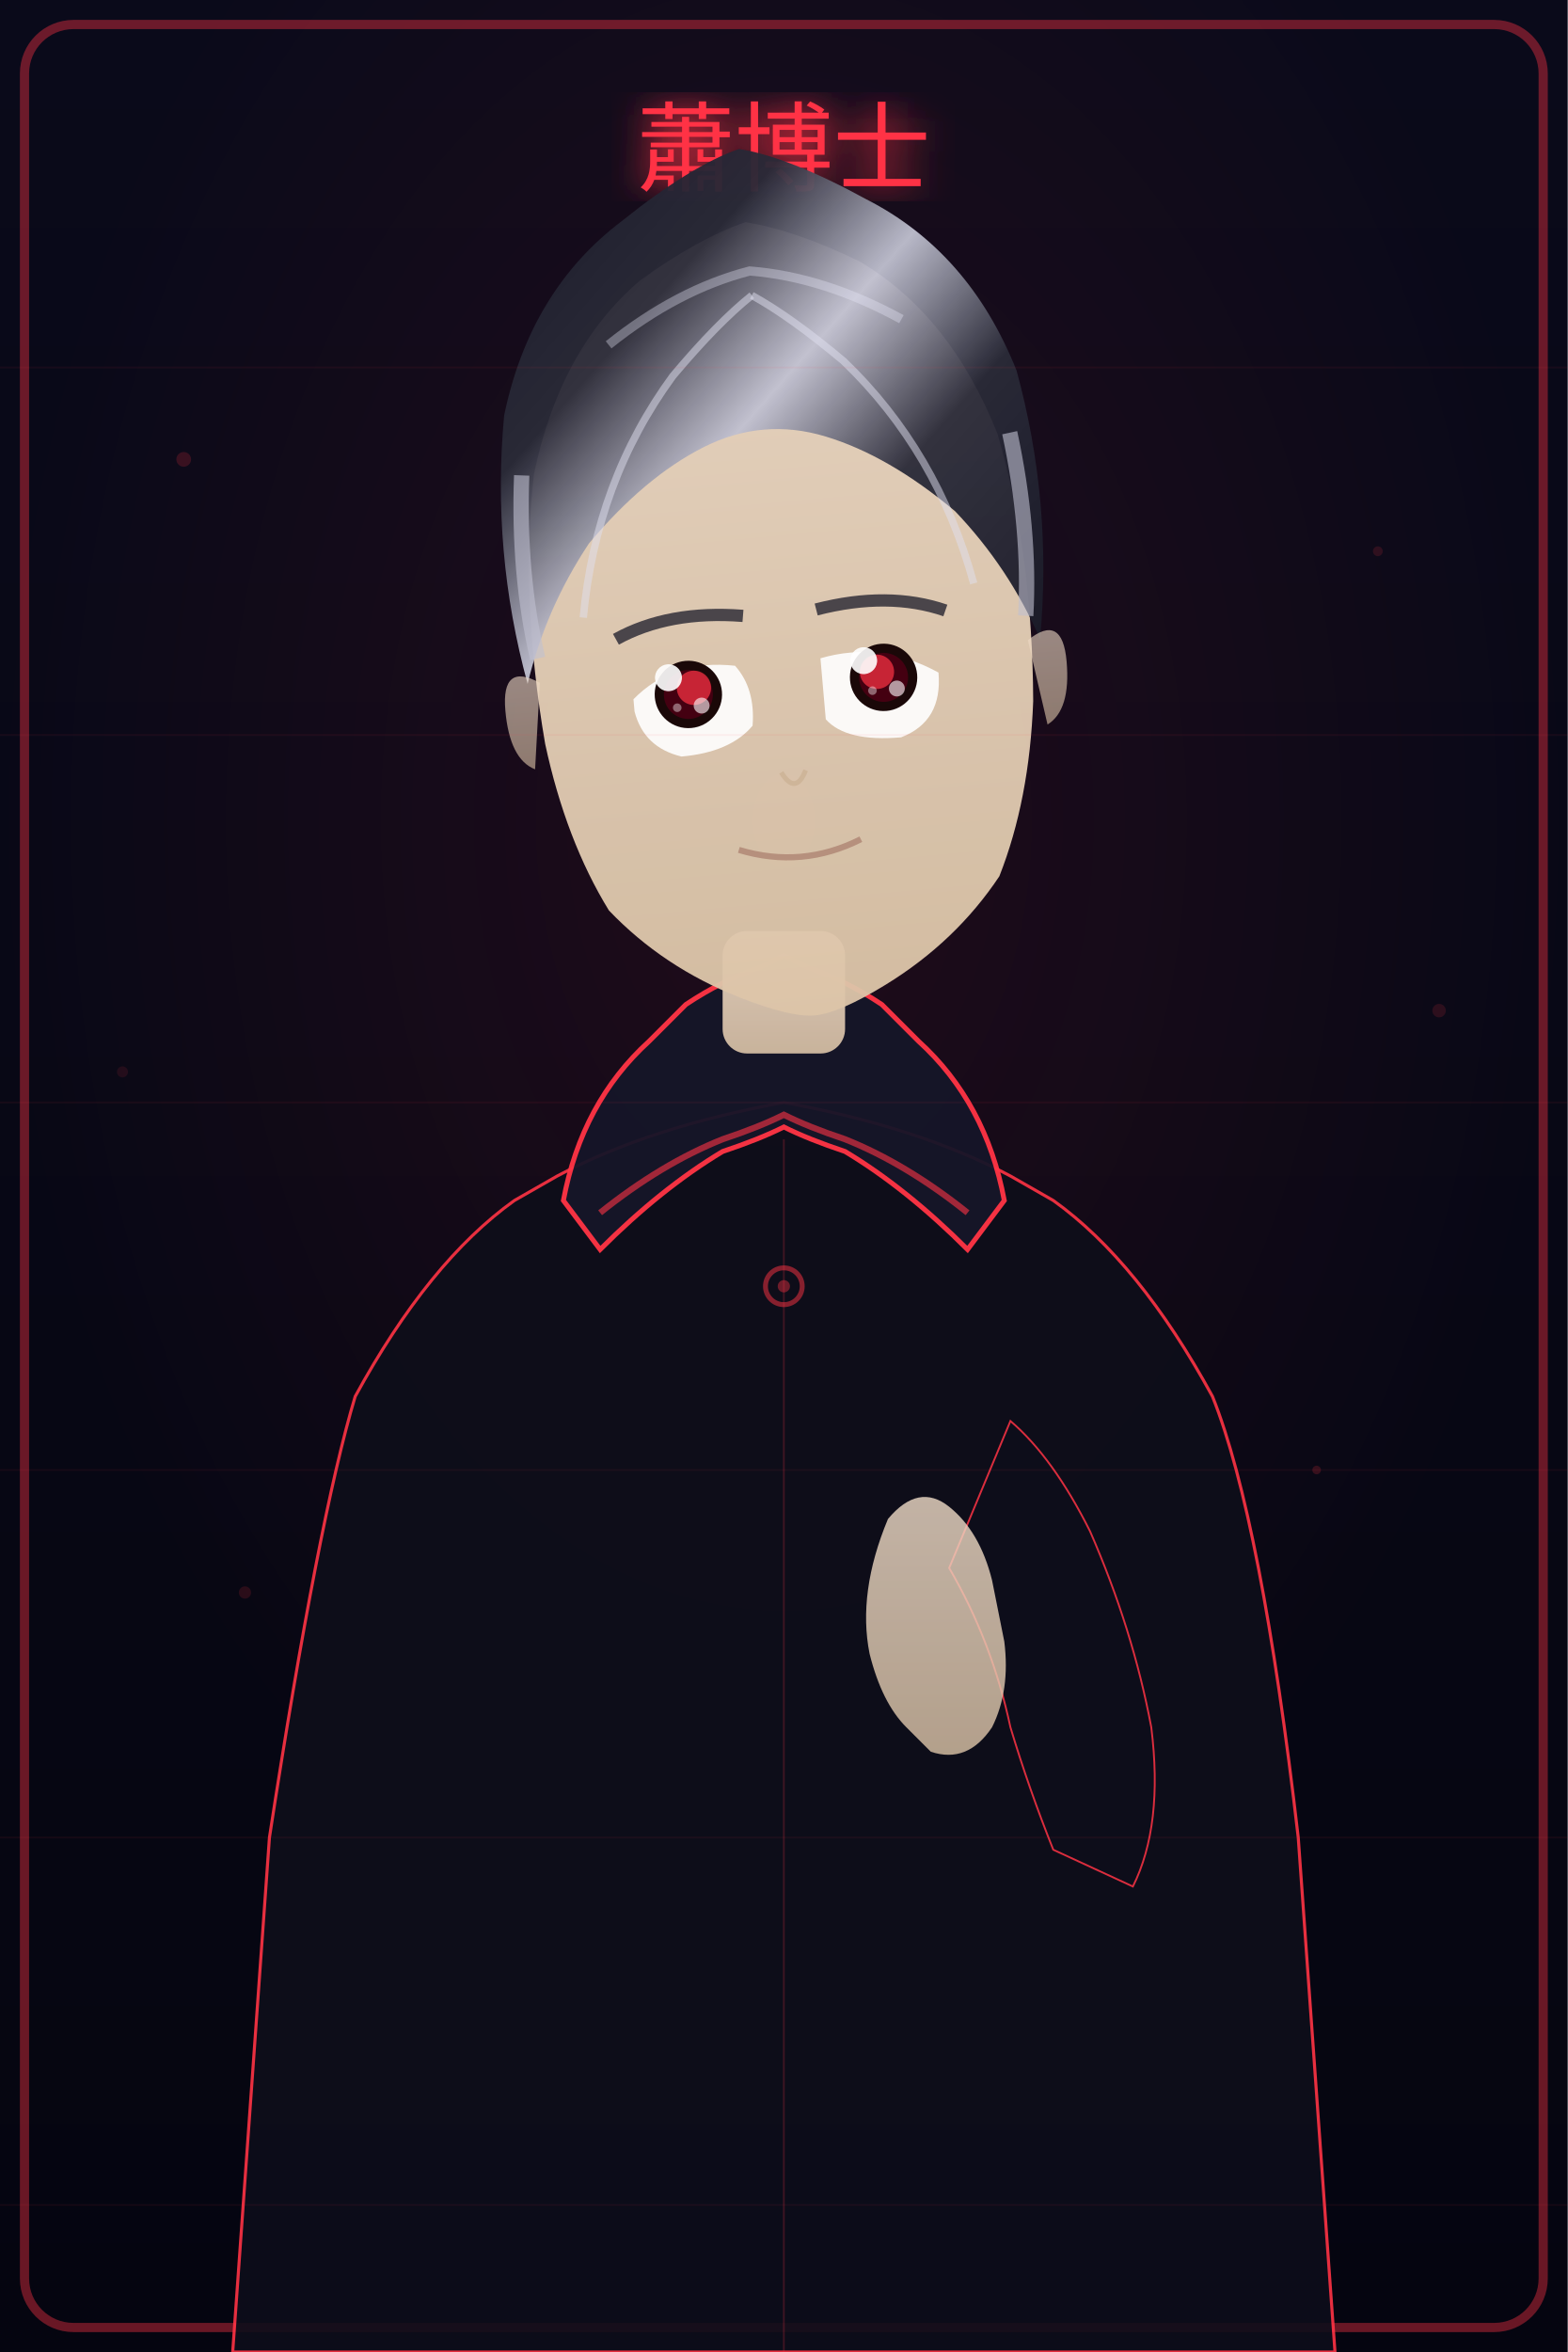
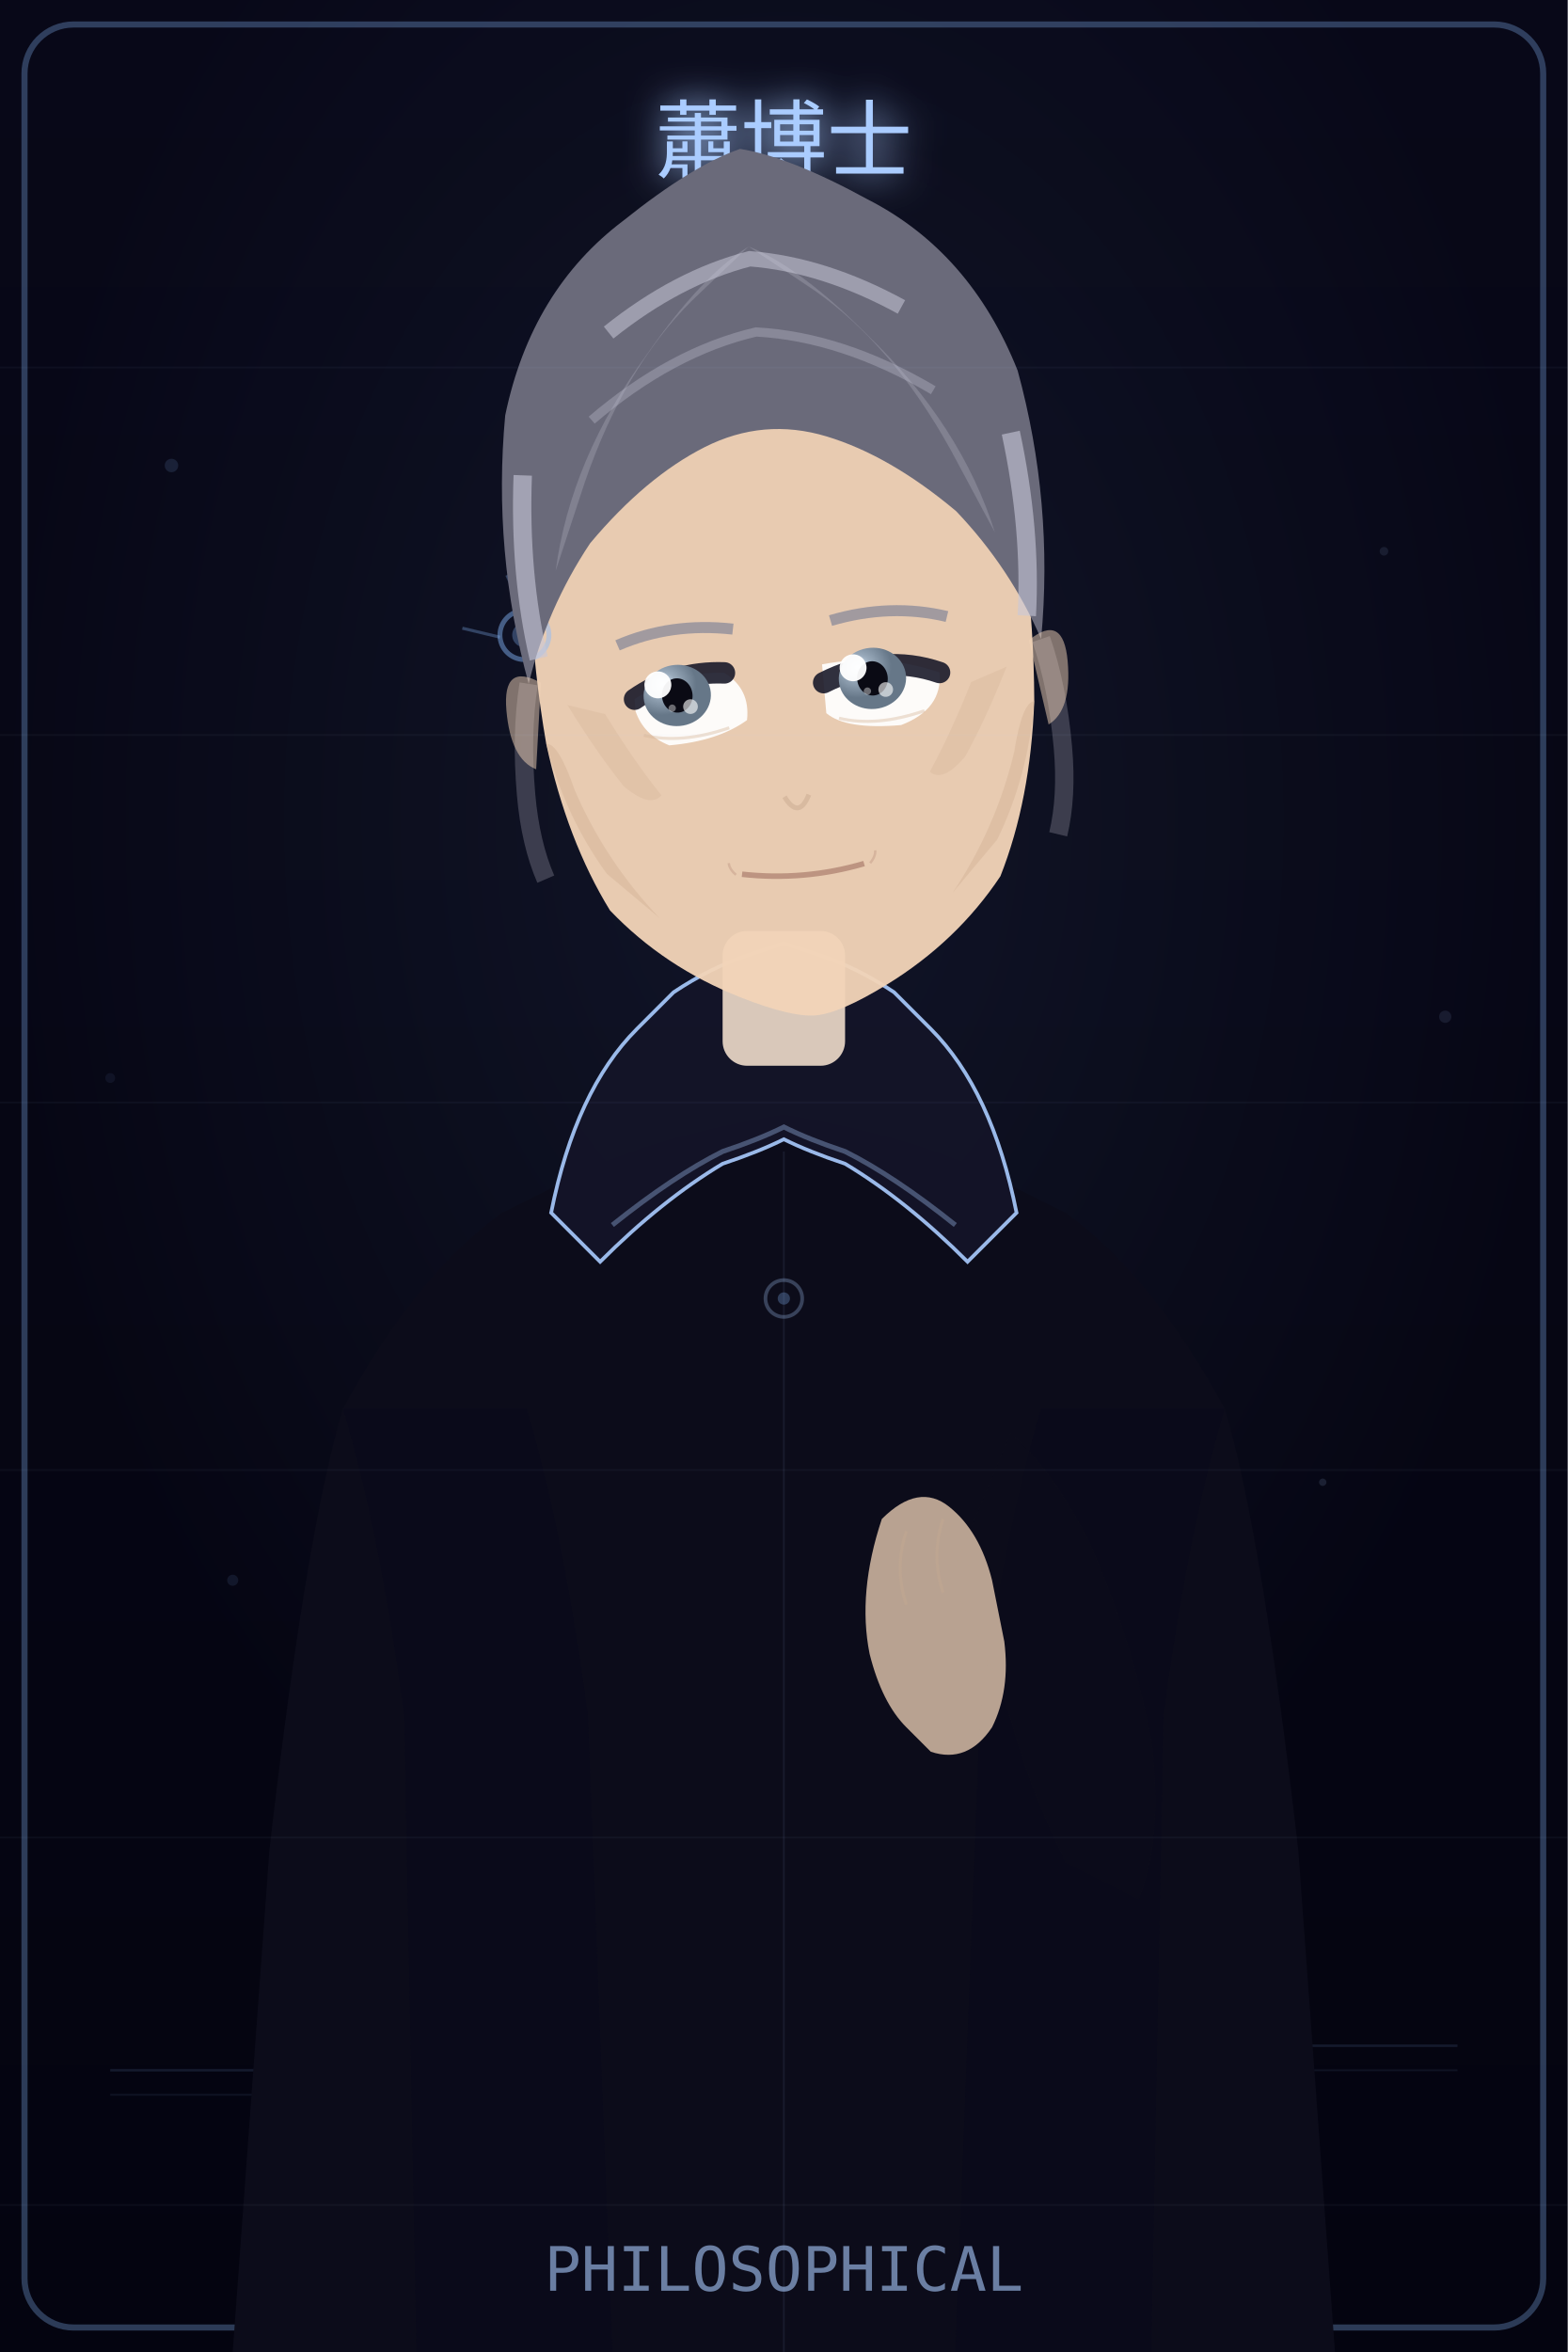
<svg xmlns="http://www.w3.org/2000/svg" width="256" height="384" viewBox="0 0 256 384">
  <defs>
-     <linearGradient id="dp_bg" x1="0" y1="0" x2="0" y2="1">
-       <stop offset="0%" stop-color="#0a0a1a" />
-       <stop offset="100%" stop-color="#050510" />
+     <linearGradient id="bg" x1="0" y1="0" x2="0" y2="1">
+       <stop offset="0%" stop-color="#080818" />
+       <stop offset="100%" stop-color="#040410" />
    </linearGradient>
-     <linearGradient id="dp_skin" x1="0" y1="0" x2="0" y2="1">
-       <stop offset="0%" stop-color="#f0dcc8" />
-       <stop offset="100%" stop-color="#dcc4a8" />
-     </linearGradient>
-     <linearGradient id="dp_hair" x1="0" y1="0" x2="1" y2="1">
-       <stop offset="0%" stop-color="#1a1a28" />
-       <stop offset="30%" stop-color="#2a2a38" />
-       <stop offset="50%" stop-color="#c0c0d0" />
-       <stop offset="70%" stop-color="#2a2a38" />
-       <stop offset="100%" stop-color="#1a1a28" />
-     </linearGradient>
-     <radialGradient id="dp_glow" cx="0.5" cy="0.35" r="0.5">
-       <stop offset="0%" stop-color="#ff3344" stop-opacity="0.1" />
-       <stop offset="100%" stop-color="#ff3344" stop-opacity="0" />
+     <radialGradient id="bgGlow" cx="0.5" cy="0.35" r="0.5">
+       <stop offset="0%" stop-color="#88bbff" stop-opacity="0.08" />
+       <stop offset="100%" stop-color="#88bbff" stop-opacity="0" />
    </radialGradient>
-     <filter id="dp_neon">
-       <feGaussianBlur stdDeviation="3" result="blur" />
+     <radialGradient id="irisL" cx="0.3" cy="0.3" r="0.5">
+       <stop offset="0%" stop-color="#ddeeff" />
+       <stop offset="40%" stop-color="#99aabb" />
+       <stop offset="100%" stop-color="#667788" />
+     </radialGradient>
+     <radialGradient id="irisR" cx="0.3" cy="0.3" r="0.5">
+       <stop offset="0%" stop-color="#ddeeff" />
+       <stop offset="40%" stop-color="#99aabb" />
+       <stop offset="100%" stop-color="#667788" />
+     </radialGradient>
+     <filter id="glow" x="-50%" y="-50%" width="200%" height="200%">
+       <feGaussianBlur stdDeviation="3" result="b" />
      <feMerge>
-         <feMergeNode in="blur" />
+         <feMergeNode in="b" />
        <feMergeNode in="SourceGraphic" />
      </feMerge>
    </filter>
  </defs>
-   <rect width="256" height="384" fill="url(#dp_bg)" />
-   <rect width="256" height="384" fill="url(#dp_glow)" />
-   <rect x="4" y="4" width="248" height="376" rx="8" fill="none" stroke="#ff3344" stroke-width="1.5" opacity="0.4" />
-   <text x="128" y="30" font-family="monospace" font-size="16" fill="#ff3344" text-anchor="middle" filter="url(#dp_neon)">蕭博士</text>
-   <path d="M58,228 Q52,248 44,300 L38,384 H218 L212,300 Q206,248 198,228 Q186,206 172,196 L165,192 Q150,184 128,180 Q106,184 91,192 L84,196 Q70,206 58,228 Z" fill="#0d0d1a" stroke="#ff3344" stroke-width="0.5" opacity="0.9" />
-   <path d="M128,186 L128,384" fill="none" stroke="#ff3344" stroke-width="0.3" opacity="0.2" />
-   <path d="M155,256 Q162,268 165,282 Q168,292 172,302 L185,308 Q190,298 188,282 Q185,266 178,250 Q172,238 165,232 Z" fill="#0d0d1a" stroke="#ff3344" stroke-width="0.3" opacity="0.85" />
-   <path d="M145,248 Q150,242 155,246 Q160,250 162,258 L164,268 Q165,276 162,282 Q158,288 152,286 L148,282 Q144,278 142,270 Q140,260 145,248 Z" fill="url(#dp_skin)" opacity="0.8" />
-   <path d="M92,196 Q95,180 106,170 L112,164 Q118,160 124,158 L128,156 L132,158 Q138,160 144,164 L150,170 Q161,180 164,196 L158,204 Q148,194 138,188 Q132,186 128,184 Q124,186 118,188 Q108,194 98,204 Z" fill="#151528" stroke="#ff3344" stroke-width="0.8" opacity="0.95" />
-   <path d="M98,198 Q108,190 118,186 Q124,184 128,182 Q132,184 138,186 Q148,190 158,198" fill="none" stroke="#ff3344" stroke-width="1" opacity="0.6" />
-   <rect x="118" y="152" width="20" height="20" rx="4" fill="url(#dp_skin)" opacity="0.9" />
-   <g transform="rotate(-5, 128, 108)">
-     <path d="M88,118 Q86,94 90,74 Q96,54 110,44 Q120,38 128,36 Q136,38 146,44 Q160,54 166,74 Q170,94 168,118 Q166,134 160,146 Q152,156 140,162 Q132,166 128,166 Q124,166 116,162 Q104,156 96,146 Q90,134 88,118 Z" fill="url(#dp_skin)" opacity="0.95" />
-     <path d="M103,112 Q110,106 120,108 Q123,112 122,118 Q118,122 110,122 Q104,120 103,114 Z" fill="#ffffff" opacity="0.9" />
-     <ellipse cx="112" cy="112" rx="5.5" ry="5.5" fill="#1a0808" />
-     <ellipse cx="112" cy="112" rx="4" ry="4" fill="#440011" />
-     <ellipse cx="113" cy="111" rx="2.8" ry="2.8" fill="#ff3344" opacity="0.7" />
-     <circle cx="109" cy="109" r="2.2" fill="#ffffff" opacity="0.9" />
-     <circle cx="114" cy="114" r="1.3" fill="#ffffff" opacity="0.6" />
-     <circle cx="110" cy="114" r="0.7" fill="#ffffff" opacity="0.4" />
-     <path d="M134,108 Q144,106 153,112 Q153,120 146,122 Q137,122 134,118 Q134,112 134,108 Z" fill="#ffffff" opacity="0.9" />
-     <ellipse cx="144" cy="112" rx="5.5" ry="5.5" fill="#1a0808" />
-     <ellipse cx="144" cy="112" rx="4" ry="4" fill="#440011" />
-     <ellipse cx="143" cy="111" rx="2.8" ry="2.8" fill="#ff3344" opacity="0.7" />
-     <circle cx="141" cy="109" r="2.2" fill="#ffffff" opacity="0.9" />
-     <circle cx="146" cy="114" r="1.3" fill="#ffffff" opacity="0.6" />
-     <circle cx="142" cy="114" r="0.7" fill="#ffffff" opacity="0.4" />
-     <path d="M101,102 Q110,98 122,100" fill="none" stroke="#1a1a28" stroke-width="2" opacity="0.75" />
-     <path d="M134,100 Q146,98 155,102" fill="none" stroke="#1a1a28" stroke-width="2" opacity="0.75" />
-     <path d="M126,126 Q128,130 130,126" fill="none" stroke="#c4a888" stroke-width="0.8" opacity="0.5" />
-     <path d="M118,138 Q123,140 128,140 Q133,140 138,138" fill="none" stroke="#a07060" stroke-width="1" opacity="0.6" />
-     <path d="M86,108 Q82,86 86,64 Q92,44 108,34 Q120,26 128,24 Q136,26 148,34 Q164,44 170,64 Q174,86 170,108 Q166,96 158,86 Q148,76 138,72 Q128,68 118,72 Q108,76 98,86 Q90,96 86,108 Z" fill="url(#dp_hair)" opacity="0.95" />
-     <path d="M96,98 Q100,76 114,60 Q122,52 128,48" fill="none" stroke="#e0e0f0" stroke-width="1.2" opacity="0.5" />
-     <path d="M160,98 Q156,76 142,60 Q134,52 128,48" fill="none" stroke="#e0e0f0" stroke-width="1.2" opacity="0.5" />
-     <path d="M104,54 Q116,46 128,44 Q140,46 152,54" fill="none" stroke="#e8e8f8" stroke-width="1.5" opacity="0.35" />
-     <path d="M88,104 Q86,90 88,74" fill="none" stroke="#c0c0d0" stroke-width="2.5" opacity="0.6" />
-     <path d="M168,104 Q170,90 168,74" fill="none" stroke="#c0c0d0" stroke-width="2.5" opacity="0.6" />
-     <path d="M88,108 Q82,104 82,112 Q82,120 86,122" fill="url(#dp_skin)" opacity="0.6" />
-     <path d="M168,108 Q174,104 174,112 Q174,120 170,122" fill="url(#dp_skin)" opacity="0.6" />
+   <rect width="256" height="384" fill="url(#bg)" />
+   <rect width="256" height="384" fill="url(#bgGlow)" />
+   <rect x="4" y="4" width="248" height="376" rx="8" fill="none" stroke="#88bbff" stroke-width="1" opacity="0.3" />
+   <text x="128" y="28" font-family="monospace" font-size="14" fill="#aaccff" text-anchor="middle" filter="url(#glow)">蕭博士</text>
+   <line x1="18" y1="338" x2="65" y2="338" stroke="#88bbff" stroke-width="0.4" opacity="0.12" />
+   <line x1="18" y1="342" x2="50" y2="342" stroke="#88bbff" stroke-width="0.3" opacity="0.08" />
+   <line x1="190" y1="334" x2="238" y2="334" stroke="#88bbff" stroke-width="0.4" opacity="0.12" />
+   <line x1="200" y1="338" x2="238" y2="338" stroke="#88bbff" stroke-width="0.3" opacity="0.08" />
+   <path d="M56,230 Q50,250 44,302 L38,384 H218 L212,302 Q206,250 200,230 Q188,208 174,198 L166,194 Q152,186 128,182 Q104,186 90,194 L82,198 Q68,208 56,230 Z" fill="#0c0c1a" />
+   <path d="M56,230 Q62,250 66,280 L68,384 H100 L96,280 Q92,250 86,230 Z" fill="#08081a" opacity="0.6" />
+   <path d="M200,230 Q194,250 190,280 L188,384 H156 L160,280 Q164,250 170,230 Z" fill="#08081a" opacity="0.6" />
+   <path d="M128,188 L128,384" fill="none" stroke="#aaccff" stroke-width="0.3" opacity="0.08" />
+   <path d="M155,258 Q162,270 166,284 Q169,294 174,304 L186,310 Q190,300 188,284 Q185,268 178,252 Q172,240 165,234 Z" fill="#0c0c1a" opacity="0.85" />
+   <path d="M144,248 Q150,242 155,246 Q160,250 162,258 L164,268 Q165,276 162,282 Q158,288 152,286 L148,282 Q144,278 142,270 Q140,260 144,248 Z" fill="#f2d4b8" opacity="0.75" />
+   <path d="M148,250 Q146,256 148,262" fill="none" stroke="#c8aa90" stroke-width="0.5" opacity="0.3" />
+   <path d="M154,248 Q152,254 154,260" fill="none" stroke="#c8aa90" stroke-width="0.5" opacity="0.3" />
+   <path d="M90,198 Q94,178 104,168 L110,162 Q116,158 122,156 L128,154 L134,156 Q140,158 146,162 L152,168 Q162,178 166,198 L158,206 Q148,196 138,190 Q132,188 128,186 Q124,188 118,190 Q108,196 98,206 Z" fill="#141428" stroke="#aaccff" stroke-width="0.6" opacity="0.9" />
+   <path d="M100,200 Q110,192 118,188 Q124,186 128,184 Q132,186 138,188 Q146,192 156,200" fill="none" stroke="#aaccff" stroke-width="0.8" opacity="0.35" />
+   <rect x="118" y="152" width="20" height="22" rx="4" fill="#eedcca" opacity="0.9" />
+   <g transform="rotate(-5, 128, 106)">
+     <path d="M88,118 Q86,94 90,74 Q96,54 110,44 Q120,38 128,36 Q136,38 146,44 Q160,54 166,74 Q170,94 168,118 Q166,134 160,146 Q152,156 140,162 Q132,166 128,166 Q124,166 116,162 Q104,156 96,146 Q90,134 88,118 Z" fill="#f2d4b8" opacity="0.95" />
+     <path d="M88,118 Q90,130 96,140 L104,148 Q96,138 92,126 Q90,118 88,118 Z" fill="#d4b498" opacity="0.5" />
+     <path d="M168,118 Q166,130 160,140 L152,148 Q160,138 164,126 Q166,118 168,118 Z" fill="#d4b498" opacity="0.5" />
+     <path d="M92,112 Q96,120 100,126 Q104,130 106,128 Q102,122 98,114 Z" fill="#d4b498" opacity="0.35" />
+     <path d="M164,112 Q160,120 156,126 Q152,130 150,128 Q154,122 158,114 Z" fill="#d4b498" opacity="0.35" />
+     <circle cx="86" cy="100" r="4" fill="none" stroke="#88bbff" stroke-width="0.8" opacity="0.45" />
+     <circle cx="86" cy="100" r="2" fill="#88bbff" opacity="0.3" />
+     <circle cx="86" cy="100" r="1" fill="#aaccff" opacity="0.55" />
+     <line x1="82" y1="100" x2="76" y2="98" stroke="#88bbff" stroke-width="0.5" opacity="0.3" />
+     <line x1="86" y1="96" x2="84" y2="90" stroke="#88bbff" stroke-width="0.5" opacity="0.3" />
+     <path d="M103,112 Q110,108 118,109 Q122,112 121,117 Q116,120 108,120 Q104,118 103,114 Z" fill="#ffffff" opacity="0.92" />
+     <path d="M103,112 Q110,108 118,109 Q122,112" fill="none" stroke="#1a1a2a" stroke-width="3.5" stroke-linecap="round" opacity="0.9" />
+     <ellipse cx="110" cy="112" rx="5.5" ry="5" fill="url(#irisL)" />
+     <ellipse cx="110" cy="112" rx="2.5" ry="2.8" fill="#0a0a14" />
+     <circle cx="107" cy="110" r="2.2" fill="#ffffff" opacity="0.95" />
+     <circle cx="112" cy="114" r="1.2" fill="#ffffff" opacity="0.6" />
+     <circle cx="109" cy="114" r="0.6" fill="#ffffff" opacity="0.4" />
+     <path d="M104,118 Q110,120 118,118" fill="none" stroke="#d4b498" stroke-width="0.5" opacity="0.4" />
+     <path d="M134,109 Q144,108 153,112 Q153,118 146,120 Q137,120 134,117 Q134,112 134,109 Z" fill="#ffffff" opacity="0.92" />
+     <path d="M134,112 Q144,108 153,112" fill="none" stroke="#1a1a2a" stroke-width="3.5" stroke-linecap="round" opacity="0.9" />
+     <ellipse cx="142" cy="112" rx="5.5" ry="5" fill="url(#irisR)" />
+     <ellipse cx="142" cy="112" rx="2.5" ry="2.8" fill="#0a0a14" />
+     <circle cx="139" cy="110" r="2.2" fill="#ffffff" opacity="0.95" />
+     <circle cx="144" cy="114" r="1.2" fill="#ffffff" opacity="0.6" />
+     <circle cx="141" cy="114" r="0.6" fill="#ffffff" opacity="0.4" />
+     <path d="M136,118 Q142,120 150,118" fill="none" stroke="#d4b498" stroke-width="0.5" opacity="0.4" />
+     <path d="M101,103 Q110,100 120,102" fill="none" stroke="#8a8a9a" stroke-width="1.8" opacity="0.75" />
+     <path d="M136,102 Q146,100 155,103" fill="none" stroke="#8a8a9a" stroke-width="1.8" opacity="0.75" />
+     <path d="M126,130 Q128,134 130,130" fill="none" stroke="#c8aa90" stroke-width="0.8" opacity="0.5" />
+     <path d="M118,142 Q123,143 128,143 Q133,143 138,142" fill="none" stroke="#a07060" stroke-width="0.9" opacity="0.6" />
+     <path d="M117,142 Q116,141 116,140" fill="none" stroke="#a07060" stroke-width="0.4" opacity="0.25" />
+     <path d="M139,142 Q140,141 140,140" fill="none" stroke="#a07060" stroke-width="0.4" opacity="0.25" />
+     <path d="M86,108 Q82,86 86,64 Q92,44 108,34 Q120,26 128,24 Q136,26 148,34 Q164,44 170,64 Q174,86 170,108 Q166,96 158,86 Q148,76 138,72 Q128,68 118,72 Q108,76 98,86 Q90,96 86,108 Z" fill="#6a6a7a" />
+     <path d="M92,90 Q96,72 110,56 Q120,44 128,40 L118,48 Q106,58 98,76 Z" fill="#8a8a9a" opacity="0.7" />
+     <path d="M164,90 Q160,72 146,56 Q136,44 128,40 L138,48 Q150,58 158,76 Z" fill="#8a8a9a" opacity="0.7" />
+     <path d="M104,52 Q116,44 128,42 Q140,44 152,52" fill="none" stroke="#d0d0e0" stroke-width="2.5" opacity="0.5" />
+     <path d="M100,66 Q114,56 128,54 Q142,56 156,66" fill="none" stroke="#c0c0d0" stroke-width="1.5" opacity="0.35" />
+     <path d="M88,104 Q86,90 88,74" fill="none" stroke="#c8c8d8" stroke-width="3" opacity="0.6" />
+     <path d="M168,104 Q170,90 168,74" fill="none" stroke="#c8c8d8" stroke-width="3" opacity="0.6" />
+     <path d="M86,108 Q84,116 84,126 Q84,134 86,140" fill="none" stroke="#6a6a7a" stroke-width="3" opacity="0.5" />
+     <path d="M170,108 Q172,116 172,126 Q172,134 170,140" fill="none" stroke="#6a6a7a" stroke-width="3" opacity="0.5" />
+     <path d="M88,108 Q82,104 82,112 Q82,120 86,122" fill="#f2d4b8" opacity="0.5" />
+     <path d="M168,108 Q174,104 174,112 Q174,120 170,122" fill="#f2d4b8" opacity="0.5" />
  </g>
-   <circle cx="128" cy="210" r="3" fill="none" stroke="#ff3344" stroke-width="0.8" opacity="0.5" />
-   <circle cx="128" cy="210" r="1" fill="#ff3344" opacity="0.4" />
-   <circle cx="30" cy="75" r="1.2" fill="#ff3344" opacity="0.18" />
-   <circle cx="225" cy="90" r="0.8" fill="#ff3344" opacity="0.14" />
-   <circle cx="40" cy="260" r="1" fill="#ff3344" opacity="0.14" />
-   <circle cx="215" cy="240" r="0.7" fill="#ff3344" opacity="0.18" />
-   <circle cx="20" cy="175" r="0.9" fill="#ff3344" opacity="0.1" />
-   <circle cx="235" cy="165" r="1.1" fill="#ff3344" opacity="0.14" />
-   <line x1="0" y1="60" x2="256" y2="60" stroke="#ff3344" stroke-width="0.3" opacity="0.06" />
-   <line x1="0" y1="120" x2="256" y2="120" stroke="#ff3344" stroke-width="0.3" opacity="0.06" />
-   <line x1="0" y1="180" x2="256" y2="180" stroke="#ff3344" stroke-width="0.3" opacity="0.06" />
-   <line x1="0" y1="240" x2="256" y2="240" stroke="#ff3344" stroke-width="0.3" opacity="0.06" />
-   <line x1="0" y1="300" x2="256" y2="300" stroke="#ff3344" stroke-width="0.3" opacity="0.06" />
-   <line x1="0" y1="360" x2="256" y2="360" stroke="#ff3344" stroke-width="0.3" opacity="0.06" />
+   <circle cx="128" cy="212" r="3" fill="none" stroke="#aaccff" stroke-width="0.6" opacity="0.28" />
+   <circle cx="128" cy="212" r="1" fill="#88bbff" opacity="0.28" />
+   <circle cx="28" cy="76" r="1.1" fill="#88bbff" opacity="0.13" />
+   <circle cx="226" cy="90" r="0.7" fill="#aaccff" opacity="0.1" />
+   <circle cx="38" cy="258" r="0.9" fill="#88bbff" opacity="0.1" />
+   <circle cx="216" cy="242" r="0.6" fill="#aaccff" opacity="0.13" />
+   <circle cx="18" cy="176" r="0.8" fill="#88bbff" opacity="0.07" />
+   <circle cx="236" cy="166" r="1" fill="#aaccff" opacity="0.1" />
+   <line x1="0" y1="60" x2="256" y2="60" stroke="#aaccff" stroke-width="0.3" opacity="0.04" />
+   <line x1="0" y1="120" x2="256" y2="120" stroke="#aaccff" stroke-width="0.3" opacity="0.04" />
+   <line x1="0" y1="180" x2="256" y2="180" stroke="#aaccff" stroke-width="0.3" opacity="0.04" />
+   <line x1="0" y1="240" x2="256" y2="240" stroke="#aaccff" stroke-width="0.3" opacity="0.04" />
+   <line x1="0" y1="300" x2="256" y2="300" stroke="#aaccff" stroke-width="0.3" opacity="0.04" />
+   <line x1="0" y1="360" x2="256" y2="360" stroke="#aaccff" stroke-width="0.3" opacity="0.04" />
+   <text x="128" y="374" font-family="monospace" font-size="10" fill="#aaccff" text-anchor="middle" opacity="0.6">PHILOSOPHICAL</text>
</svg>
